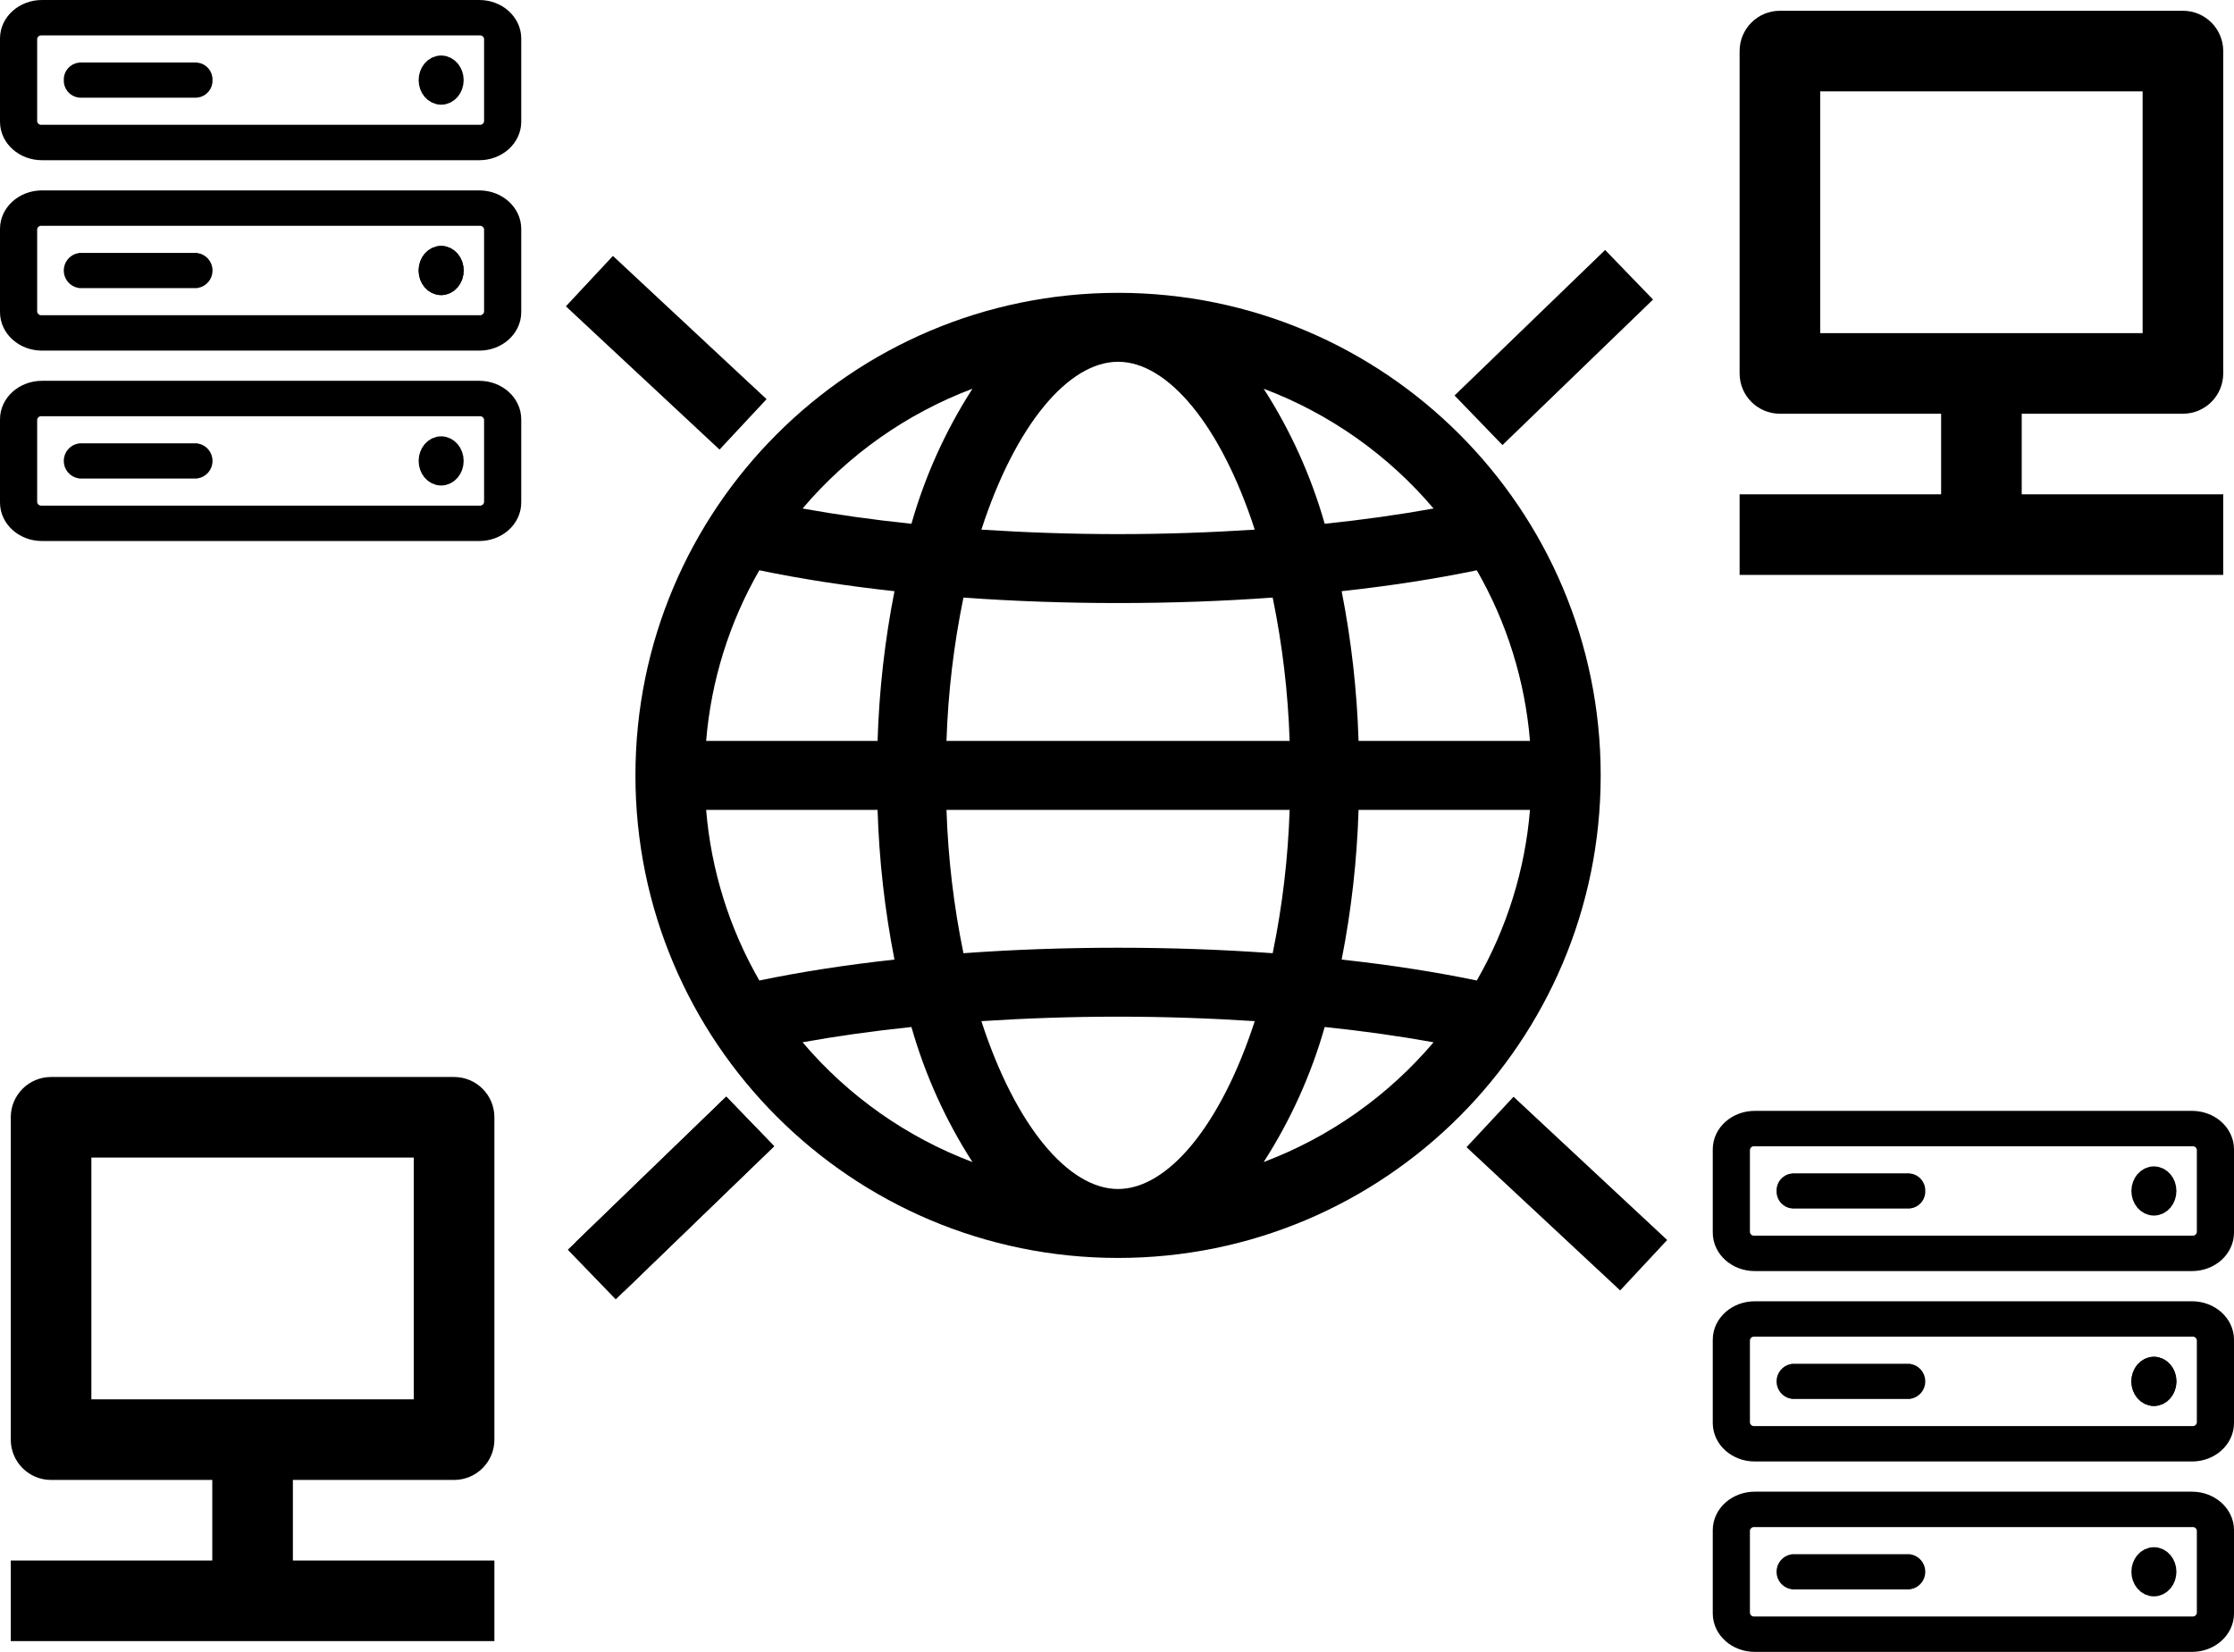
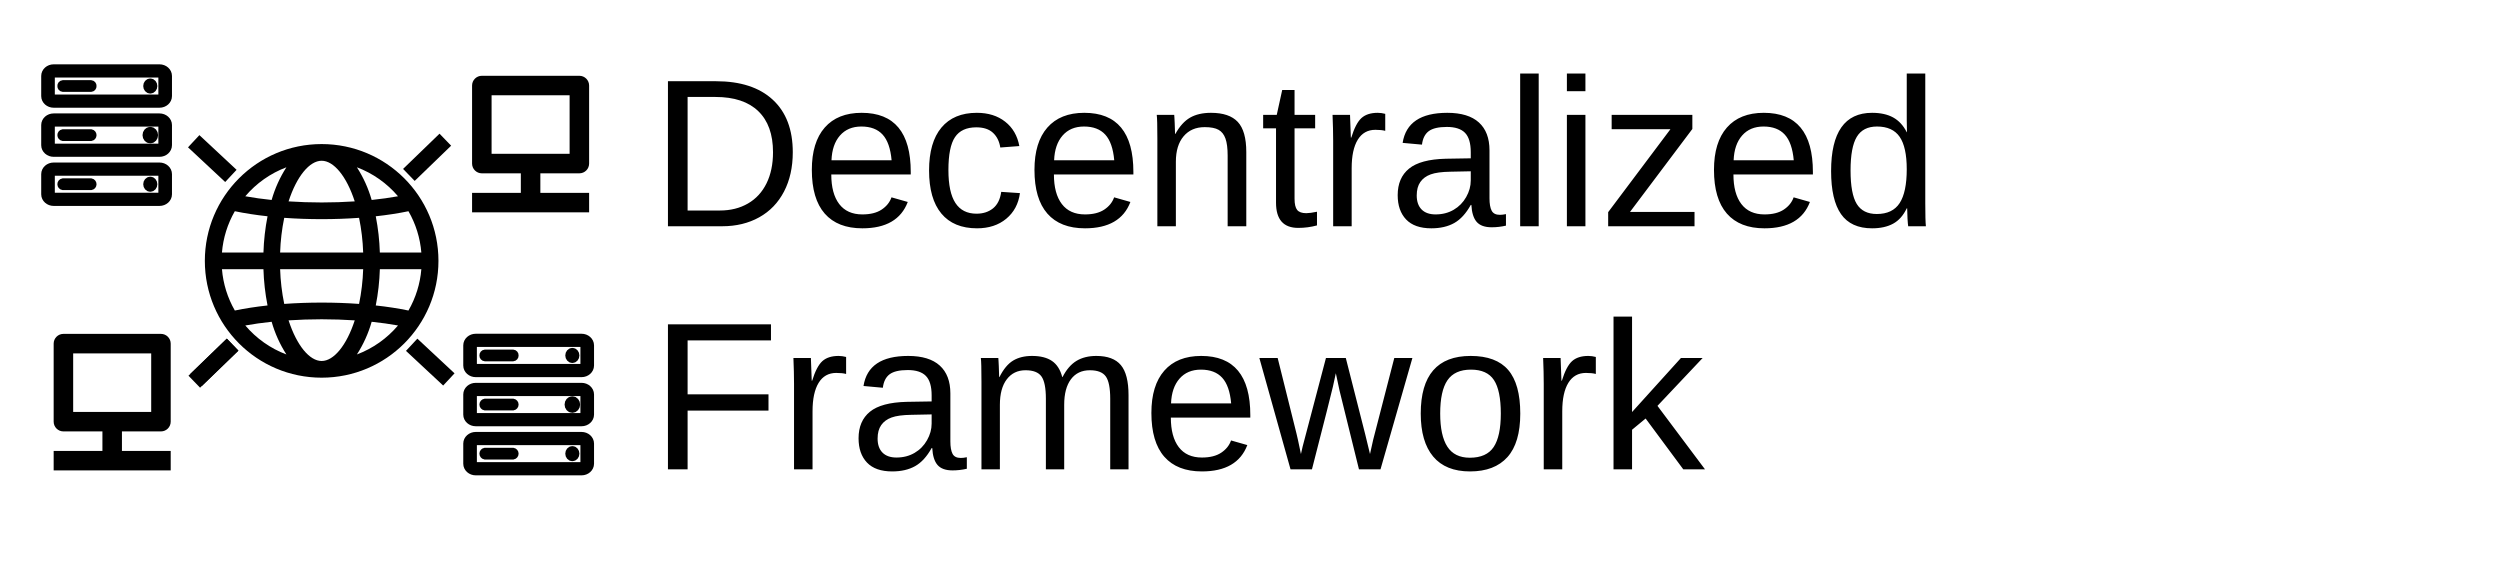
- <svg xmlns="http://www.w3.org/2000/svg" width="518.428" height="383.403" viewBox="0 0 518.428 383.403">
-   <g id="Group_120" data-name="Group 120" transform="translate(-146.539 -290.032)">
-     <g id="Group_3" data-name="Group 3" transform="translate(166 230)">
-       <g id="Group_2" data-name="Group 2">
-         <path id="Path_35" data-name="Path 35" d="M240,128A112,112,0,1,0,352,240,112,112,0,0,0,240,128Zm83.248,64.392A95.015,95.015,0,0,1,335.592,232H295.808a213.912,213.912,0,0,0-3.92-34.752C303.088,196.024,313.648,194.392,323.248,192.392Zm-10.032-14.336c-7.888,1.424-16.352,2.616-25.264,3.544a117.342,117.342,0,0,0-14.16-31.344A96.24,96.24,0,0,1,313.216,178.056ZM200.184,232a196.661,196.661,0,0,1,3.936-33.272C215.7,199.568,227.752,200,240,200s24.3-.432,35.88-1.272A196.661,196.661,0,0,1,279.816,232Zm79.632,16a196.764,196.764,0,0,1-3.936,33.272C264.3,280.432,252.248,280,240,280s-24.3.432-35.88,1.272A196.662,196.662,0,0,1,200.184,248ZM240,144c11.536,0,23.84,14.7,31.72,38.96-10.264.664-20.888,1.04-31.72,1.04s-21.456-.376-31.72-1.04C216.16,158.7,228.464,144,240,144Zm-33.792,6.256a117.343,117.343,0,0,0-14.16,31.344c-8.912-.928-17.376-2.12-25.264-3.544A96.24,96.24,0,0,1,206.208,150.256Zm-49.456,42.136c9.6,2,20.144,3.632,31.36,4.856A213.916,213.916,0,0,0,184.192,232H144.408A95.029,95.029,0,0,1,156.752,192.392Zm0,95.216A95.015,95.015,0,0,1,144.408,248h39.784a213.918,213.918,0,0,0,3.92,34.752C176.912,283.976,166.352,285.608,156.752,287.608Zm10.032,14.336c7.888-1.424,16.352-2.616,25.264-3.544a117.342,117.342,0,0,0,14.16,31.344A96.249,96.249,0,0,1,166.784,301.944ZM240,336c-11.536,0-23.84-14.7-31.72-38.96,10.264-.664,20.888-1.04,31.72-1.04s21.456.376,31.72,1.04C263.84,321.3,251.536,336,240,336Zm33.792-6.256a117.343,117.343,0,0,0,14.16-31.344c8.912.928,17.376,2.12,25.264,3.544A96.249,96.249,0,0,1,273.792,329.744Zm49.456-42.136c-9.6-2-20.144-3.632-31.36-4.856A213.932,213.932,0,0,0,295.808,248h39.784A95.029,95.029,0,0,1,323.248,287.608Z" />
+ <svg xmlns="http://www.w3.org/2000/svg" width="1779" height="402" viewBox="0 0 1779 402">
+   <g id="Decentralized" transform="translate(-91 -376)">
+     <rect id="Rectangle_1" data-name="Rectangle 1" width="1779" height="402" transform="translate(91 376)" fill="none" />
+     <text id="Decentralized_Framework" data-name="Decentralized  Framework" transform="translate(554 537)" font-size="150" font-family="ArialMT, Arial">
+       <tspan x="0" y="0">Decentralized </tspan>
+       <tspan x="0" y="173">Framework</tspan>
+     </text>
+     <g id="Group_3" data-name="Group 3" transform="translate(236.764 478.518)">
+       <g id="Group_2" data-name="Group 2" transform="translate(0)">
+         <path id="Path_35" data-name="Path 35" d="M211.119,128a83.119,83.119,0,1,0,83.119,83.119A83.119,83.119,0,0,0,211.119,128ZM272.9,175.787a70.514,70.514,0,0,1,9.161,29.394H252.536a158.757,158.757,0,0,0-2.909-25.791C257.939,178.483,265.776,177.272,272.9,175.787Zm-7.445-10.639c-5.854,1.057-12.135,1.941-18.749,2.63A87.083,87.083,0,0,0,236.2,144.517a71.423,71.423,0,0,1,29.258,20.631ZM181.57,205.182a145.947,145.947,0,0,1,2.921-24.692c8.594.623,17.538.944,26.628.944s18.034-.321,26.628-.944a145.95,145.95,0,0,1,2.921,24.692Zm59.1,11.874a146.028,146.028,0,0,1-2.921,24.692c-8.594-.623-17.538-.944-26.628-.944s-18.034.321-26.628.944a145.953,145.953,0,0,1-2.921-24.692Zm-29.549-77.182c8.561,0,17.692,10.909,23.54,28.913-7.617.493-15.5.772-23.54.772s-15.923-.279-23.54-.772C193.426,150.783,202.558,139.874,211.119,139.874Zm-25.078,4.643a87.085,87.085,0,0,0-10.509,23.261c-6.614-.689-12.9-1.573-18.749-2.63a71.423,71.423,0,0,1,29.258-20.631Zm-36.7,31.271c7.124,1.484,14.95,2.7,23.273,3.6a158.758,158.758,0,0,0-2.909,25.791H140.177a70.524,70.524,0,0,1,9.161-29.394Zm0,70.663a70.514,70.514,0,0,1-9.161-29.394H169.7a158.754,158.754,0,0,0,2.909,25.791c-8.312.908-16.149,2.12-23.273,3.6Zm7.445,10.639c5.854-1.057,12.135-1.941,18.749-2.63a87.083,87.083,0,0,0,10.509,23.261,71.43,71.43,0,0,1-29.258-20.631Zm54.336,25.274c-8.561,0-17.692-10.909-23.54-28.914,7.617-.493,15.5-.772,23.54-.772s15.923.279,23.54.772C228.811,271.454,219.68,282.364,211.119,282.364Zm25.078-4.643a87.084,87.084,0,0,0,10.509-23.261c6.614.689,12.9,1.573,18.749,2.63A71.429,71.429,0,0,1,236.2,277.721Zm36.7-31.271c-7.125-1.484-14.95-2.7-23.273-3.6a158.77,158.77,0,0,0,2.909-25.791h29.525A70.525,70.525,0,0,1,272.9,246.45Z" transform="translate(-128 -128)" />
      </g>
    </g>
-     <g id="Group_9" data-name="Group 9" transform="translate(149.039 172)">
-       <g id="Group_8" data-name="Group 8" transform="translate(0 368)">
-         <path id="Path_38" data-name="Path 38" d="M102.878,461.525a9.353,9.353,0,0,0,9.353-9.353v-74.82A9.353,9.353,0,0,0,102.878,368H9.353A9.353,9.353,0,0,0,0,377.353v74.82a9.353,9.353,0,0,0,9.353,9.353h37.41V480.23H0v18.705H112.23V480.23H65.468V461.525ZM18.705,442.82V386.705h74.82V442.82Z" transform="translate(0 -368)" />
+     <g id="Group_9" data-name="Group 9" transform="translate(129.184 613.587)">
+       <g id="Group_8" data-name="Group 8">
+         <path id="Path_38" data-name="Path 38" d="M76.349,437.408a6.941,6.941,0,0,0,6.941-6.941V374.94A6.941,6.941,0,0,0,76.35,368H6.941A6.941,6.941,0,0,0,0,374.941v55.526a6.941,6.941,0,0,0,6.941,6.941H34.7V451.29H0v13.882H83.29V451.29h-34.7V437.408ZM13.882,423.526V381.882H69.408v41.645Z" transform="translate(0 -368)" />
      </g>
    </g>
-     <g id="Group_56" data-name="Group 56" transform="translate(763.492 474.891) rotate(133)">
-       <g id="Group_28" data-name="Group 28" transform="translate(232 384)">
-         <rect id="Rectangle_9" data-name="Rectangle 9" width="16" height="48.752" />
+     <g id="Group_56" data-name="Group 56" transform="translate(259.347 496.832) rotate(133)">
+       <g id="Group_28" data-name="Group 28" transform="translate(0 0)">
+         <rect id="Rectangle_9" data-name="Rectangle 9" width="11.874" height="36.18" />
      </g>
    </g>
-     <g id="Group_57" data-name="Group 57" transform="translate(972.492 670.052) rotate(133)">
-       <g id="Group_28-2" data-name="Group 28" transform="translate(232 384)">
-         <rect id="Rectangle_9-2" data-name="Rectangle 9" width="16" height="48.752" />
+     <g id="Group_57" data-name="Group 57" transform="translate(414.453 641.667) rotate(133)">
+       <g id="Group_28-2" data-name="Group 28" transform="translate(0 0)">
+         <rect id="Rectangle_9-2" data-name="Rectangle 9" width="11.874" height="36.18" />
      </g>
    </g>
-     <g id="Group_59" data-name="Group 59" transform="matrix(0.695, 0.719, -0.719, 0.695, 429.927, 110.874)">
-       <g id="Group_28-3" data-name="Group 28" transform="translate(232 384)">
-         <rect id="Rectangle_9-3" data-name="Rectangle 9" width="16" height="51.134" />
+     <g id="Group_59" data-name="Group 59" transform="matrix(0.695, 0.719, -0.719, 0.695, 252.402, 616.972)">
+       <g id="Group_28-3" data-name="Group 28" transform="translate(0)">
+         <rect id="Rectangle_9-3" data-name="Rectangle 9" width="11.874" height="37.948" />
      </g>
    </g>
-     <g id="Group_61" data-name="Group 61" transform="matrix(0.695, 0.719, -0.719, 0.695, 429.927, 110.874)">
-       <g id="Group_28-4" data-name="Group 28" transform="translate(232 384)">
-         <rect id="Rectangle_9-4" data-name="Rectangle 9" width="16" height="48.598" />
+     <g id="Group_61" data-name="Group 61" transform="matrix(0.695, 0.719, -0.719, 0.695, 252.402, 616.972)">
+       <g id="Group_28-4" data-name="Group 28" transform="translate(0)">
+         <rect id="Rectangle_9-4" data-name="Rectangle 9" width="11.874" height="36.066" />
      </g>
    </g>
-     <g id="Group_62" data-name="Group 62" transform="matrix(0.695, 0.719, -0.719, 0.695, 633.885, -85.636)">
-       <g id="Group_28-5" data-name="Group 28" transform="translate(232 384)">
-         <rect id="Rectangle_9-5" data-name="Rectangle 9" width="16" height="48.598" />
+     <g id="Group_62" data-name="Group 62" transform="matrix(0.695, 0.719, -0.719, 0.695, 403.766, 471.136)">
+       <g id="Group_28-5" data-name="Group 28" transform="translate(0)">
+         <rect id="Rectangle_9-5" data-name="Rectangle 9" width="11.874" height="36.066" />
      </g>
    </g>
-     <g id="Group_63" data-name="Group 63" transform="translate(550.237 -75.468)">
-       <g id="Group_8-2" data-name="Group 8" transform="translate(0 368)">
-         <path id="Path_38-2" data-name="Path 38" d="M102.878,461.525a9.353,9.353,0,0,0,9.353-9.353v-74.82A9.353,9.353,0,0,0,102.878,368H9.353A9.353,9.353,0,0,0,0,377.353v74.82a9.353,9.353,0,0,0,9.353,9.353h37.41V480.23H0v18.705H112.23V480.23H65.468V461.525ZM18.705,442.82V386.705h74.82V442.82Z" transform="translate(0 -368)" />
+     <g id="Group_63" data-name="Group 63" transform="translate(426.927 429.932)">
+       <g id="Group_8-2" data-name="Group 8">
+         <path id="Path_38-2" data-name="Path 38" d="M76.349,437.408a6.941,6.941,0,0,0,6.941-6.941V374.94A6.941,6.941,0,0,0,76.35,368H6.941A6.941,6.941,0,0,0,0,374.941v55.526a6.941,6.941,0,0,0,6.941,6.941H34.7V451.29H0v13.882H83.29V451.29h-34.7V437.408ZM13.882,423.526V381.882H69.408v41.645Z" transform="translate(0 -368)" />
      </g>
    </g>
-     <path id="Path_52" data-name="Path 52" d="M35.211,9.014H8.339A1.474,1.474,0,0,0,7.014,10.6a1.474,1.474,0,0,0,1.325,1.587H35.211A1.474,1.474,0,0,0,36.537,10.6,1.474,1.474,0,0,0,35.211,9.014Z" transform="translate(156.824 298.024)" stroke="#000" stroke-width="5" />
-     <path id="Path_53" data-name="Path 53" d="M108.713,0H7.248C3.245,0,0,2.882,0,6.437V25.748c0,3.555,3.245,6.437,7.248,6.437H108.713c4,0,7.248-2.882,7.248-6.437V6.437C115.96,2.882,112.716,0,108.713,0Zm3.624,25.748a3.443,3.443,0,0,1-3.624,3.219H7.248a3.443,3.443,0,0,1-3.624-3.219V6.437A3.443,3.443,0,0,1,7.248,3.219H108.713a3.443,3.443,0,0,1,3.624,3.219Z" transform="translate(149.039 292.532)" stroke="#000" stroke-width="5" />
-     <path id="Path_54" data-name="Path 54" d="M35.211,31.014H8.339a1.613,1.613,0,0,0,0,3.175H35.211a1.613,1.613,0,0,0,0-3.175Z" transform="translate(156.824 320.217)" stroke="#000" stroke-width="5" />
-     <ellipse id="Ellipse_7" data-name="Ellipse 7" cx="2.724" cy="3.206" rx="2.724" ry="3.206" transform="translate(246.189 349.612)" stroke="#000" stroke-width="5" />
-     <path id="Path_55" data-name="Path 55" d="M108.713,22H7.248C3.245,22,0,24.882,0,28.437V47.748c0,3.555,3.245,6.437,7.248,6.437H108.713c4,0,7.248-2.882,7.248-6.437V28.437C115.96,24.882,112.716,22,108.713,22Zm3.624,25.748a3.443,3.443,0,0,1-3.624,3.219H7.248a3.443,3.443,0,0,1-3.624-3.219V28.437a3.443,3.443,0,0,1,3.624-3.219H108.713a3.443,3.443,0,0,1,3.624,3.219Z" transform="translate(149.039 314.725)" stroke="#000" stroke-width="5" />
-     <path id="Path_56" data-name="Path 56" d="M35.211,53.014H8.339a1.613,1.613,0,0,0,0,3.175H35.211a1.613,1.613,0,0,0,0-3.175Z" transform="translate(156.824 342.41)" stroke="#000" stroke-width="5" />
-     <path id="Path_57" data-name="Path 57" d="M108.713,44H7.248C3.245,44,0,46.882,0,50.437V69.748c0,3.555,3.245,6.437,7.248,6.437H108.713c4,0,7.248-2.882,7.248-6.437V50.437C115.96,46.882,112.716,44,108.713,44Zm3.624,25.748a3.443,3.443,0,0,1-3.624,3.219H7.248a3.443,3.443,0,0,1-3.624-3.219V50.437a3.443,3.443,0,0,1,3.624-3.219H108.713a3.443,3.443,0,0,1,3.624,3.219Z" transform="translate(149.039 336.918)" stroke="#000" stroke-width="5" />
-     <ellipse id="Ellipse_8" data-name="Ellipse 8" cx="2.724" cy="3.206" rx="2.724" ry="3.206" transform="translate(246.189 349.612)" stroke="#000" stroke-width="5" />
-     <ellipse id="Ellipse_9" data-name="Ellipse 9" cx="2.724" cy="3.206" rx="2.724" ry="3.206" transform="translate(246.189 305.419)" stroke="#000" stroke-width="5" />
-     <ellipse id="Ellipse_10" data-name="Ellipse 10" cx="2.724" cy="3.206" rx="2.724" ry="3.206" transform="translate(246.189 393.805)" stroke="#000" stroke-width="5" />
-     <g id="Group_114" data-name="Group 114" transform="translate(-904.73 123.975)">
-       <path id="Path_58" data-name="Path 58" d="M35.211,9.014H8.339A1.474,1.474,0,0,0,7.014,10.6a1.474,1.474,0,0,0,1.325,1.587H35.211A1.474,1.474,0,0,0,36.537,10.6,1.474,1.474,0,0,0,35.211,9.014Z" transform="translate(1459.022 431.881)" stroke="#000" stroke-width="5" />
-       <path id="Path_59" data-name="Path 59" d="M108.713,0H7.248C3.245,0,0,2.882,0,6.437V25.748c0,3.555,3.245,6.437,7.248,6.437H108.713c4,0,7.248-2.882,7.248-6.437V6.437C115.96,2.882,112.716,0,108.713,0Zm3.624,25.748a3.443,3.443,0,0,1-3.624,3.219H7.248a3.443,3.443,0,0,1-3.624-3.219V6.437A3.443,3.443,0,0,1,7.248,3.219H108.713a3.443,3.443,0,0,1,3.624,3.219Z" transform="translate(1451.237 426.389)" stroke="#000" stroke-width="5" />
-       <path id="Path_60" data-name="Path 60" d="M35.211,31.014H8.339a1.613,1.613,0,0,0,0,3.175H35.211a1.613,1.613,0,0,0,0-3.175Z" transform="translate(1459.022 454.074)" stroke="#000" stroke-width="5" />
-       <ellipse id="Ellipse_11" data-name="Ellipse 11" cx="2.724" cy="3.206" rx="2.724" ry="3.206" transform="translate(1548.387 483.469)" stroke="#000" stroke-width="5" />
-       <path id="Path_61" data-name="Path 61" d="M108.713,22H7.248C3.245,22,0,24.882,0,28.437V47.748c0,3.555,3.245,6.437,7.248,6.437H108.713c4,0,7.248-2.882,7.248-6.437V28.437C115.96,24.882,112.716,22,108.713,22Zm3.624,25.748a3.443,3.443,0,0,1-3.624,3.219H7.248a3.443,3.443,0,0,1-3.624-3.219V28.437a3.443,3.443,0,0,1,3.624-3.219H108.713a3.443,3.443,0,0,1,3.624,3.219Z" transform="translate(1451.237 448.582)" stroke="#000" stroke-width="5" />
-       <path id="Path_62" data-name="Path 62" d="M35.211,53.014H8.339a1.613,1.613,0,0,0,0,3.175H35.211a1.613,1.613,0,0,0,0-3.175Z" transform="translate(1459.022 476.267)" stroke="#000" stroke-width="5" />
-       <path id="Path_63" data-name="Path 63" d="M108.713,44H7.248C3.245,44,0,46.882,0,50.437V69.748c0,3.555,3.245,6.437,7.248,6.437H108.713c4,0,7.248-2.882,7.248-6.437V50.437C115.96,46.882,112.716,44,108.713,44Zm3.624,25.748a3.443,3.443,0,0,1-3.624,3.219H7.248a3.443,3.443,0,0,1-3.624-3.219V50.437a3.443,3.443,0,0,1,3.624-3.219H108.713a3.443,3.443,0,0,1,3.624,3.219Z" transform="translate(1451.237 470.775)" stroke="#000" stroke-width="5" />
-       <ellipse id="Ellipse_12" data-name="Ellipse 12" cx="2.724" cy="3.206" rx="2.724" ry="3.206" transform="translate(1548.387 483.469)" stroke="#000" stroke-width="5" />
-       <ellipse id="Ellipse_13" data-name="Ellipse 13" cx="2.724" cy="3.206" rx="2.724" ry="3.206" transform="translate(1548.387 439.276)" stroke="#000" stroke-width="5" />
-       <ellipse id="Ellipse_14" data-name="Ellipse 14" cx="2.724" cy="3.206" rx="2.724" ry="3.206" transform="translate(1548.387 527.662)" stroke="#000" stroke-width="5" />
+     <g id="Group_114" data-name="Group 114" transform="translate(424.158 616.992)">
+       <path id="Path_58" data-name="Path 58" d="M27.939,9.014H8a1.094,1.094,0,0,0-.983,1.177A1.094,1.094,0,0,0,8,11.369H27.939a1.094,1.094,0,0,0,.984-1.178A1.094,1.094,0,0,0,27.939,9.014Z" transform="translate(3.97 1.751)" stroke="#000" stroke-width="6" />
+       <path id="Path_59" data-name="Path 59" d="M80.68,0H5.379C2.408,0,0,2.139,0,4.777V19.108c0,2.638,2.408,4.777,5.379,4.777h75.3c2.969,0,5.379-2.139,5.379-4.777V4.777C86.058,2.139,83.65,0,80.68,0Zm2.689,19.108A2.555,2.555,0,0,1,80.68,21.5H5.379a2.555,2.555,0,0,1-2.689-2.389V4.777A2.555,2.555,0,0,1,5.379,2.389h75.3a2.555,2.555,0,0,1,2.689,2.389Z" stroke="#000" stroke-width="7" />
+       <path id="Path_60" data-name="Path 60" d="M27.939,31.014H8A1.2,1.2,0,0,0,8,33.37H27.939a1.2,1.2,0,0,0,0-2.356Z" transform="translate(3.969 14.692)" stroke="#000" stroke-width="6" />
+       <ellipse id="Ellipse_11" data-name="Ellipse 11" cx="2.022" cy="2.379" rx="2.022" ry="2.379" transform="translate(72.098 44.504)" stroke="#000" stroke-width="7" />
+       <path id="Path_61" data-name="Path 61" d="M80.68,22H5.379C2.408,22,0,24.139,0,26.777V41.108c0,2.638,2.408,4.777,5.379,4.777h75.3c2.969,0,5.379-2.139,5.379-4.777V26.777C86.058,24.139,83.65,22,80.68,22Zm2.689,19.108A2.555,2.555,0,0,1,80.68,43.5H5.379a2.555,2.555,0,0,1-2.689-2.389V26.777a2.555,2.555,0,0,1,2.689-2.389h75.3a2.555,2.555,0,0,1,2.689,2.389Z" transform="translate(0 12.94)" stroke="#000" stroke-width="7" />
+       <path id="Path_62" data-name="Path 62" d="M27.939,53.014H8A1.2,1.2,0,0,0,8,55.37H27.939a1.2,1.2,0,0,0,0-2.356Z" transform="translate(3.969 27.632)" stroke="#000" stroke-width="6" />
+       <path id="Path_63" data-name="Path 63" d="M80.68,44H5.379C2.408,44,0,46.139,0,48.777V63.108c0,2.638,2.408,4.777,5.379,4.777h75.3c2.969,0,5.379-2.139,5.379-4.777V48.777C86.058,46.139,83.65,44,80.68,44Zm2.689,19.108A2.555,2.555,0,0,1,80.68,65.5H5.379a2.555,2.555,0,0,1-2.689-2.389V48.777a2.555,2.555,0,0,1,2.689-2.389h75.3a2.555,2.555,0,0,1,2.689,2.389Z" transform="translate(0 25.88)" stroke="#000" stroke-width="7" />
+       <ellipse id="Ellipse_12" data-name="Ellipse 12" cx="2.022" cy="2.379" rx="2.022" ry="2.379" transform="translate(72.098 44.504)" stroke="#000" stroke-width="6" />
+       <ellipse id="Ellipse_13" data-name="Ellipse 13" cx="2.022" cy="2.379" rx="2.022" ry="2.379" transform="translate(72.098 9.564)" stroke="#000" stroke-width="6" />
+       <ellipse id="Ellipse_14" data-name="Ellipse 14" cx="2.022" cy="2.379" rx="2.022" ry="2.379" transform="translate(72.098 79.444)" stroke="#000" stroke-width="6" />
+     </g>
+     <g id="Group_114-2" data-name="Group 114" transform="translate(123.822 425.273)">
+       <path id="Path_58-2" data-name="Path 58" d="M27.939,9.014H8a1.094,1.094,0,0,0-.983,1.177A1.094,1.094,0,0,0,8,11.369H27.939a1.094,1.094,0,0,0,.984-1.178A1.094,1.094,0,0,0,27.939,9.014Z" transform="translate(3.97 1.751)" stroke="#000" stroke-width="6" />
+       <path id="Path_59-2" data-name="Path 59" d="M80.68,0H5.379C2.408,0,0,2.139,0,4.777V19.108c0,2.638,2.408,4.777,5.379,4.777h75.3c2.969,0,5.379-2.139,5.379-4.777V4.777C86.058,2.139,83.65,0,80.68,0Zm2.689,19.108A2.555,2.555,0,0,1,80.68,21.5H5.379a2.555,2.555,0,0,1-2.689-2.389V4.777A2.555,2.555,0,0,1,5.379,2.389h75.3a2.555,2.555,0,0,1,2.689,2.389Z" stroke="#000" stroke-width="7" />
+       <path id="Path_60-2" data-name="Path 60" d="M27.939,31.014H8A1.2,1.2,0,0,0,8,33.37H27.939a1.2,1.2,0,0,0,0-2.356Z" transform="translate(3.969 14.692)" stroke="#000" stroke-width="6" />
+       <ellipse id="Ellipse_11-2" data-name="Ellipse 11" cx="2.022" cy="2.379" rx="2.022" ry="2.379" transform="translate(72.098 44.504)" stroke="#000" stroke-width="7" />
+       <path id="Path_61-2" data-name="Path 61" d="M80.68,22H5.379C2.408,22,0,24.139,0,26.777V41.108c0,2.638,2.408,4.777,5.379,4.777h75.3c2.969,0,5.379-2.139,5.379-4.777V26.777C86.058,24.139,83.65,22,80.68,22Zm2.689,19.108A2.555,2.555,0,0,1,80.68,43.5H5.379a2.555,2.555,0,0,1-2.689-2.389V26.777a2.555,2.555,0,0,1,2.689-2.389h75.3a2.555,2.555,0,0,1,2.689,2.389Z" transform="translate(0 12.94)" stroke="#000" stroke-width="7" />
+       <path id="Path_62-2" data-name="Path 62" d="M27.939,53.014H8A1.2,1.2,0,0,0,8,55.37H27.939a1.2,1.2,0,0,0,0-2.356Z" transform="translate(3.969 27.632)" stroke="#000" stroke-width="6" />
+       <path id="Path_63-2" data-name="Path 63" d="M80.68,44H5.379C2.408,44,0,46.139,0,48.777V63.108c0,2.638,2.408,4.777,5.379,4.777h75.3c2.969,0,5.379-2.139,5.379-4.777V48.777C86.058,46.139,83.65,44,80.68,44Zm2.689,19.108A2.555,2.555,0,0,1,80.68,65.5H5.379a2.555,2.555,0,0,1-2.689-2.389V48.777a2.555,2.555,0,0,1,2.689-2.389h75.3a2.555,2.555,0,0,1,2.689,2.389Z" transform="translate(0 25.88)" stroke="#000" stroke-width="7" />
+       <ellipse id="Ellipse_12-2" data-name="Ellipse 12" cx="2.022" cy="2.379" rx="2.022" ry="2.379" transform="translate(72.098 44.504)" stroke="#000" stroke-width="6" />
+       <ellipse id="Ellipse_13-2" data-name="Ellipse 13" cx="2.022" cy="2.379" rx="2.022" ry="2.379" transform="translate(72.098 9.564)" stroke="#000" stroke-width="6" />
+       <ellipse id="Ellipse_14-2" data-name="Ellipse 14" cx="2.022" cy="2.379" rx="2.022" ry="2.379" transform="translate(72.098 79.444)" stroke="#000" stroke-width="6" />
    </g>
  </g>
</svg>
